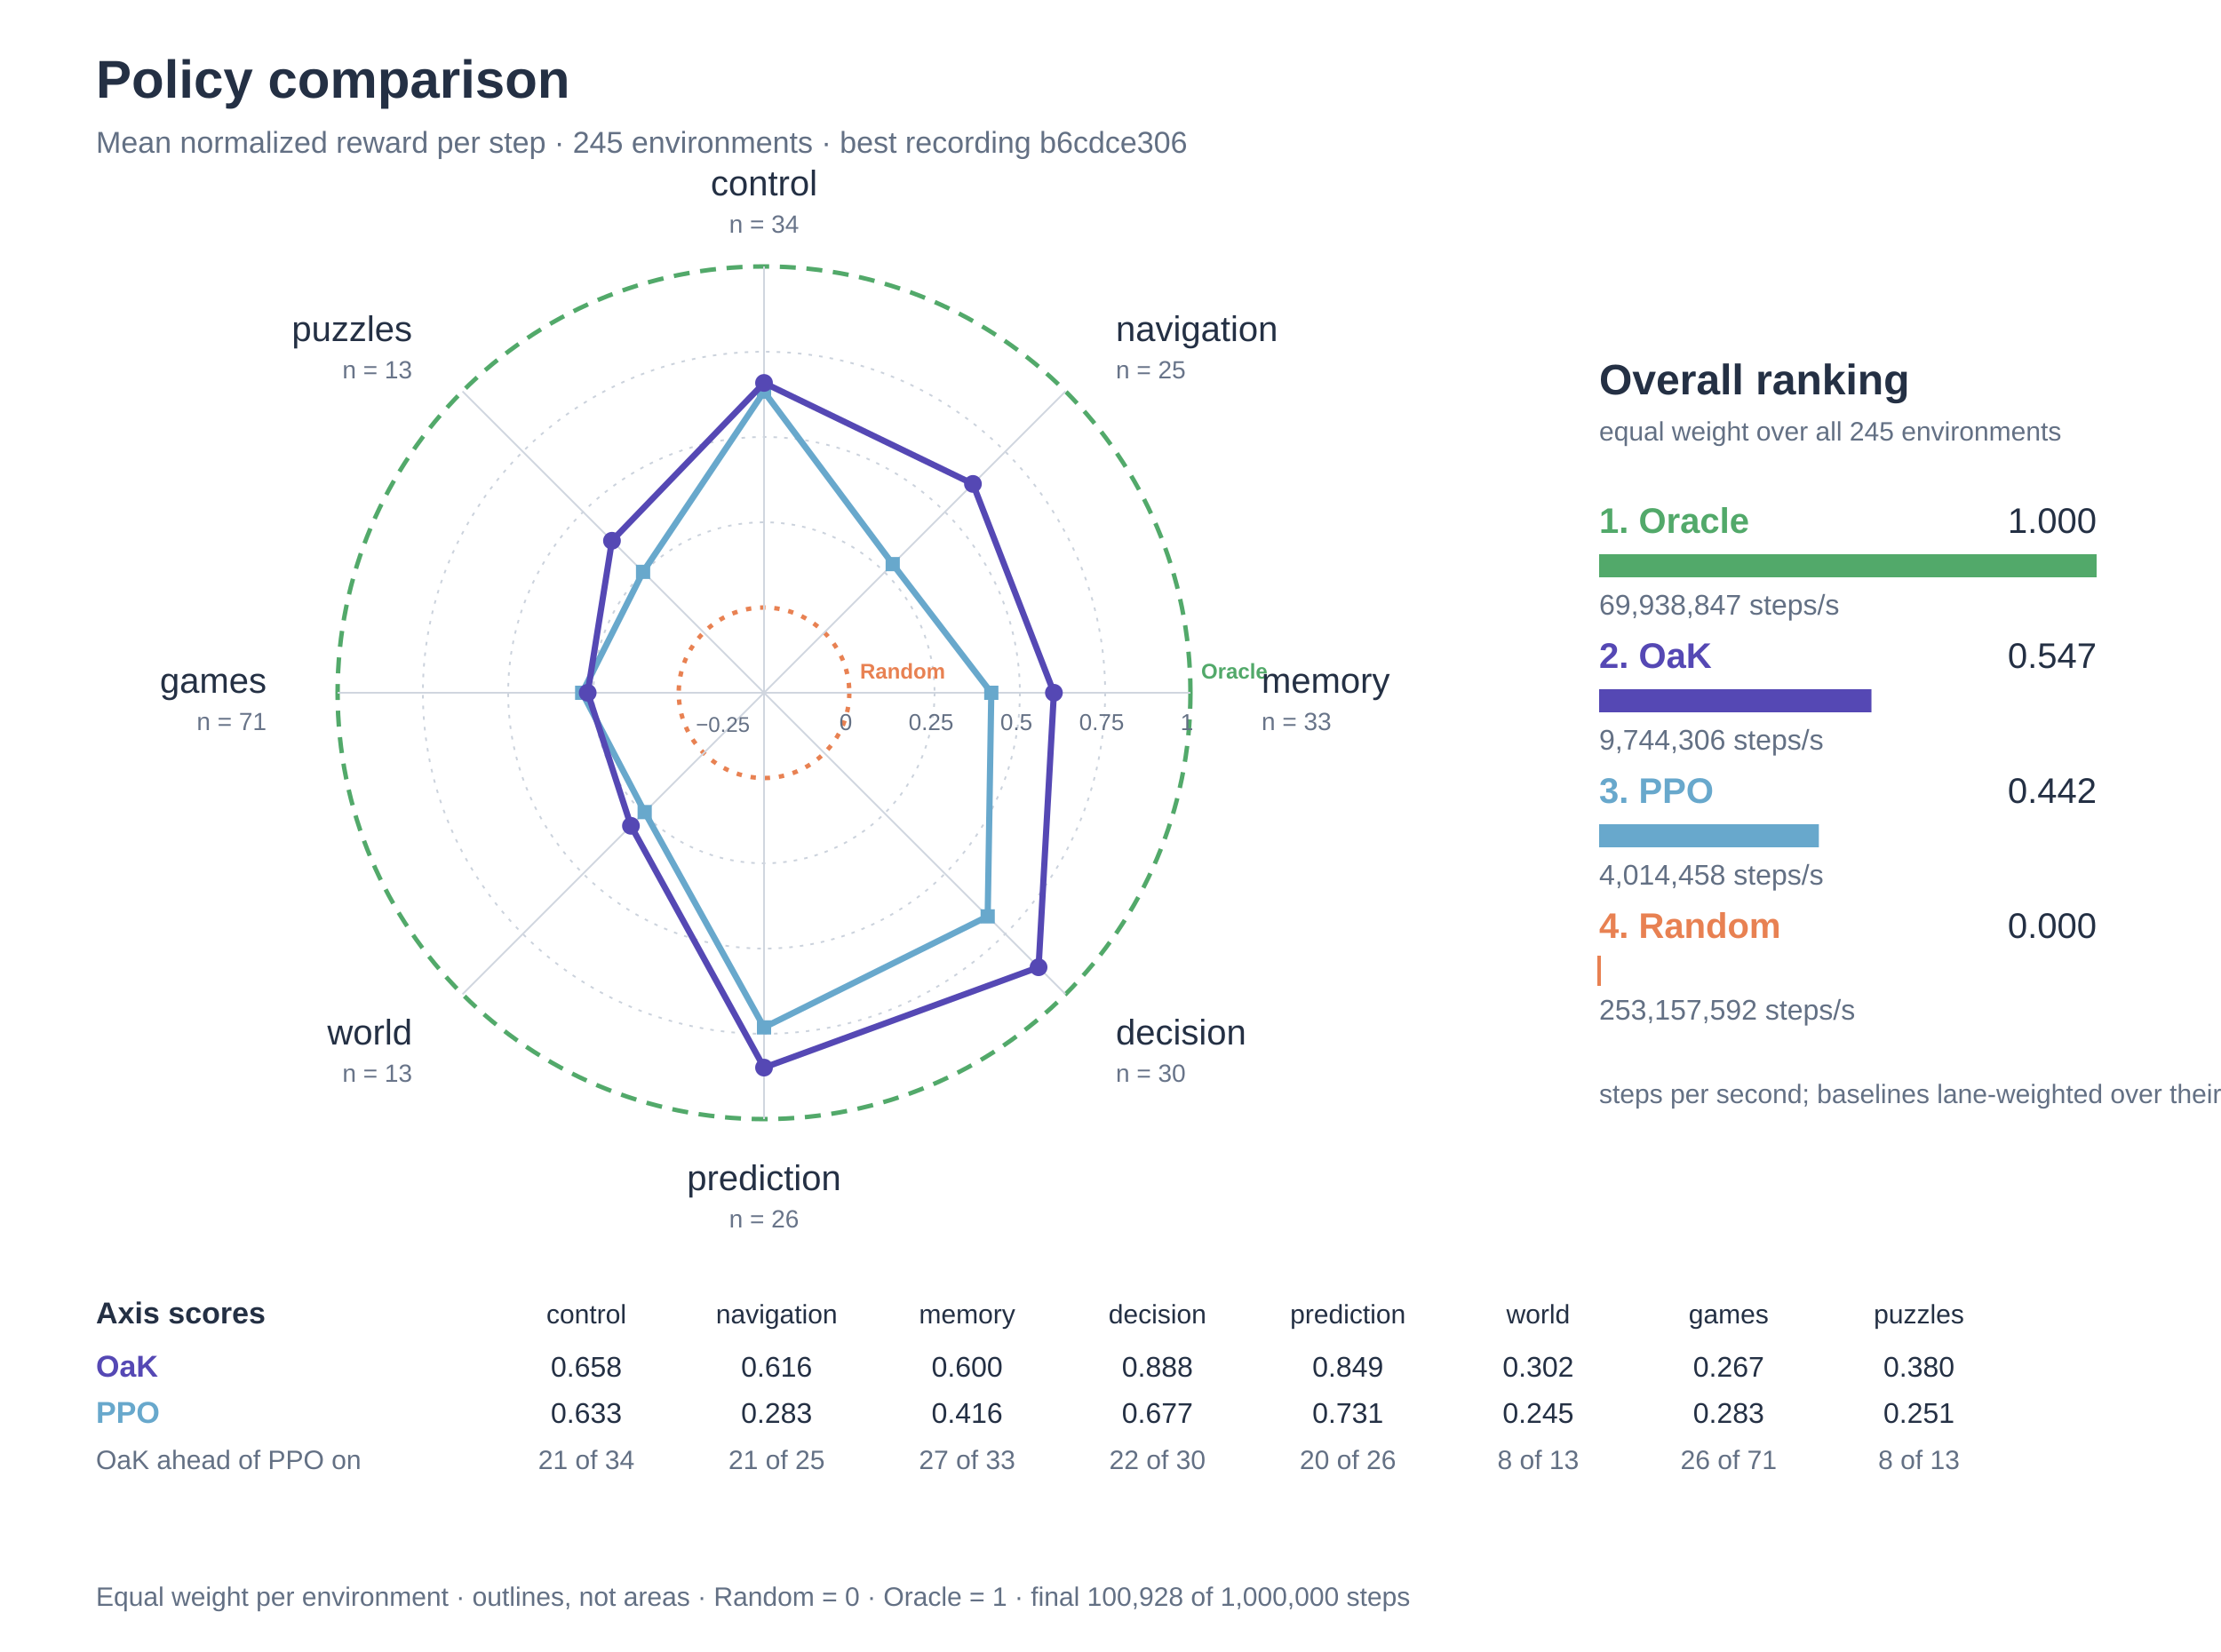
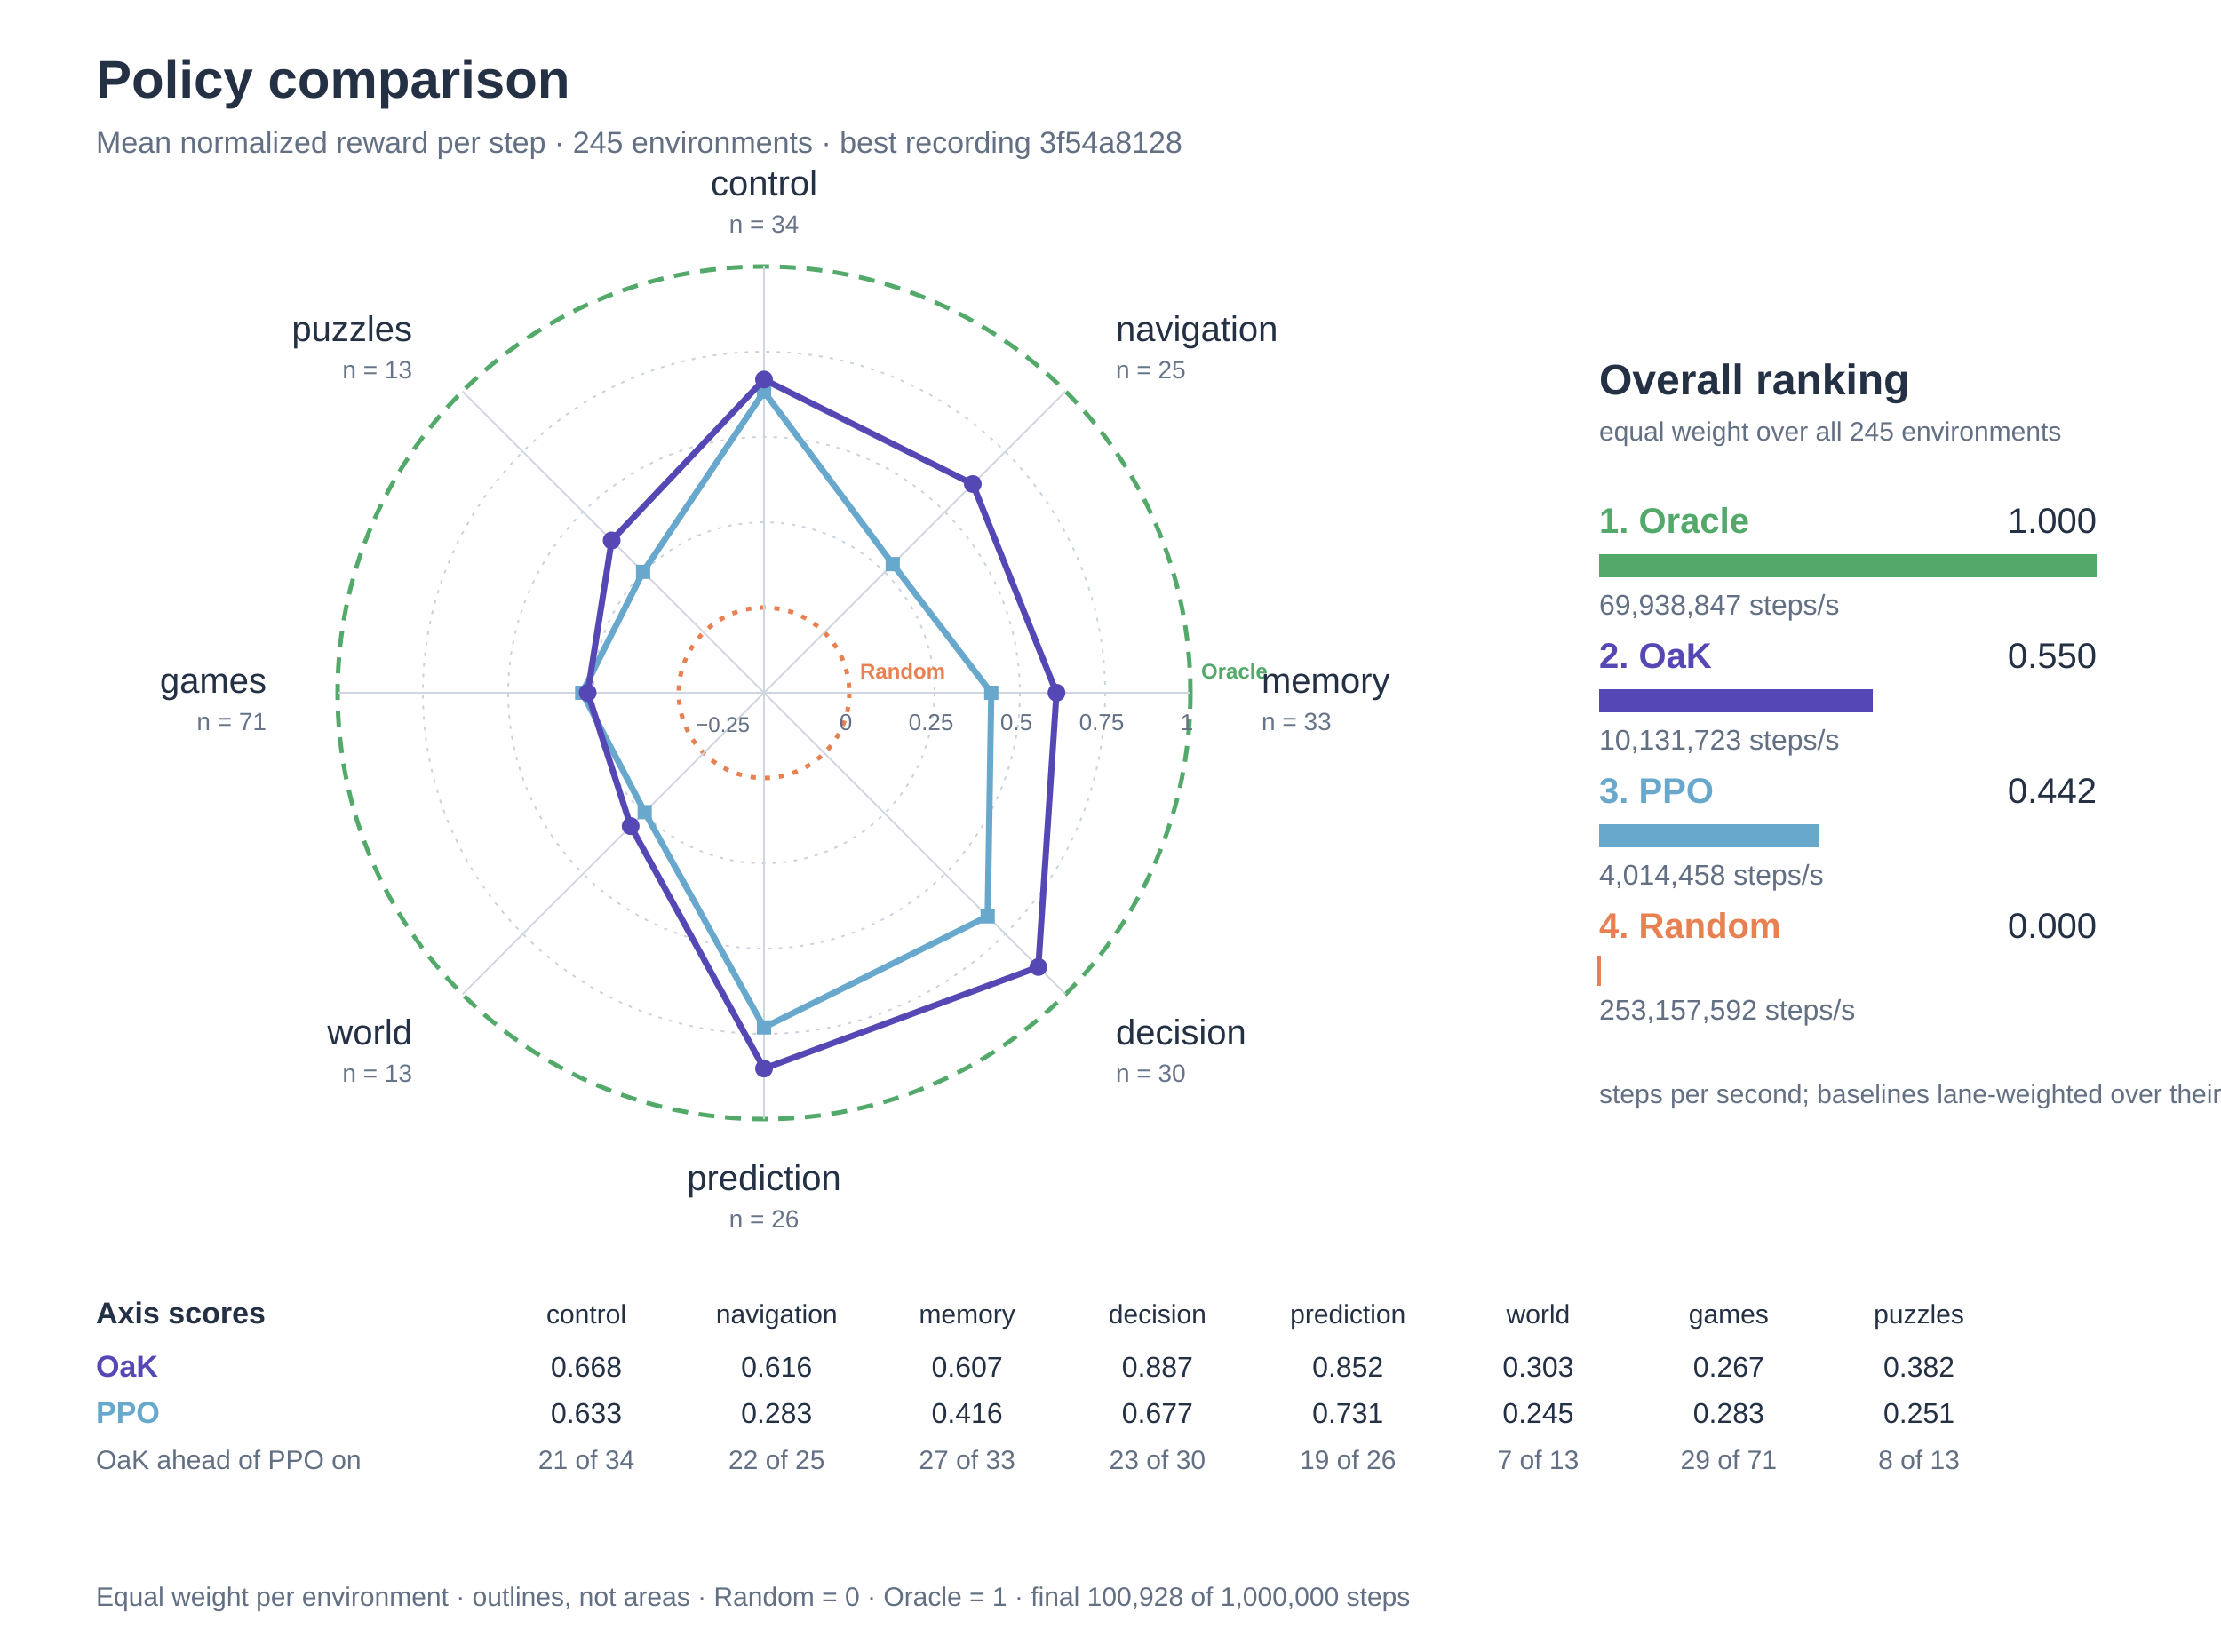
<svg xmlns="http://www.w3.org/2000/svg" width="1250" height="930" viewBox="0 0 1250 930" role="img" aria-labelledby="title desc">
  <rect width="1250" height="930" fill="#ffffff" />
  <g font-family="Arial, Helvetica, sans-serif" fill="#243044">
    <text x="54.0" y="55.0" font-size="30" fill="#243044" text-anchor="start" font-weight="600">Policy comparison</text>
-     <text x="54.0" y="86.0" font-size="17" fill="#637084" text-anchor="start" font-weight="400">Mean normalized reward per step · 245 environments · best recording b6cdce306</text>
+     <text x="54.0" y="86.0" font-size="17" fill="#637084" text-anchor="start" font-weight="400">Mean normalized reward per step · 245 environments · best recording 3f54a8128</text>
    <circle cx="430" cy="390" r="96.0" fill="none" stroke="#cbd2dc" stroke-width="1" stroke-dasharray="2 4" />
    <circle cx="430" cy="390" r="144.0" fill="none" stroke="#cbd2dc" stroke-width="1" stroke-dasharray="2 4" />
    <circle cx="430" cy="390" r="192.0" fill="none" stroke="#cbd2dc" stroke-width="1" stroke-dasharray="2 4" />
    <circle cx="430" cy="390" r="48.0" fill="none" stroke="#e88152" stroke-width="2.5" stroke-dasharray="3 5" />
    <circle cx="430" cy="390" r="240.0" fill="none" stroke="#52a96a" stroke-width="2.5" stroke-dasharray="9 6" />
    <path d="M 430 390 L 430.00 150.00" stroke="#d0d6df" stroke-width="1" />
    <path d="M 430 390 L 599.71 220.29" stroke="#d0d6df" stroke-width="1" />
    <path d="M 430 390 L 670.00 390.00" stroke="#d0d6df" stroke-width="1" />
    <path d="M 430 390 L 599.71 559.71" stroke="#d0d6df" stroke-width="1" />
    <path d="M 430 390 L 430.00 630.00" stroke="#d0d6df" stroke-width="1" />
    <path d="M 430 390 L 260.29 559.71" stroke="#d0d6df" stroke-width="1" />
    <path d="M 430 390 L 190.00 390.00" stroke="#d0d6df" stroke-width="1" />
    <path d="M 430 390 L 260.29 220.29" stroke="#d0d6df" stroke-width="1" />
    <polygon points="430.00,220.48 502.43,317.57 557.91,390.00 555.88,515.88 430.00,578.38 362.83,457.17 327.65,390.00 361.93,321.93" fill="none" stroke="#68a8cc" stroke-width="3.5" stroke-linejoin="round" />
    <rect x="426.00" y="216.48" width="8" height="8" fill="#68a8cc" />
    <rect x="498.43" y="313.57" width="8" height="8" fill="#68a8cc" />
    <rect x="553.91" y="386.00" width="8" height="8" fill="#68a8cc" />
    <rect x="551.88" y="511.88" width="8" height="8" fill="#68a8cc" />
    <rect x="426.00" y="574.38" width="8" height="8" fill="#68a8cc" />
    <rect x="358.83" y="453.17" width="8" height="8" fill="#68a8cc" />
    <rect x="323.65" y="386.00" width="8" height="8" fill="#68a8cc" />
    <rect x="357.93" y="317.93" width="8" height="8" fill="#68a8cc" />
-     <polygon points="430.00,215.57 547.58,272.42 593.15,390.00 584.52,544.52 430.00,601.02 355.10,464.90 330.76,390.00 344.42,304.42" fill="none" stroke="#5548b4" stroke-width="3.5" stroke-linejoin="round" />
-     <circle cx="430.00" cy="215.57" r="5" fill="#5548b4" />
-     <circle cx="547.58" cy="272.42" r="5" fill="#5548b4" />
-     <circle cx="593.15" cy="390.00" r="5" fill="#5548b4" />
-     <circle cx="584.52" cy="544.52" r="5" fill="#5548b4" />
-     <circle cx="430.00" cy="601.02" r="5" fill="#5548b4" />
-     <circle cx="355.10" cy="464.90" r="5" fill="#5548b4" />
-     <circle cx="330.76" cy="390.00" r="5" fill="#5548b4" />
-     <circle cx="344.42" cy="304.42" r="5" fill="#5548b4" />
+     <polygon points="430.00,213.66 547.51,272.49 594.61,390.00 584.38,544.38 430.00,601.57 354.94,465.06 330.75,390.00 344.25,304.25" fill="none" stroke="#5548b4" stroke-width="3.5" stroke-linejoin="round" />
+     <circle cx="430.00" cy="213.66" r="5" fill="#5548b4" />
+     <circle cx="547.51" cy="272.49" r="5" fill="#5548b4" />
+     <circle cx="594.61" cy="390.00" r="5" fill="#5548b4" />
+     <circle cx="584.38" cy="544.38" r="5" fill="#5548b4" />
+     <circle cx="430.00" cy="601.57" r="5" fill="#5548b4" />
+     <circle cx="354.94" cy="465.06" r="5" fill="#5548b4" />
+     <circle cx="330.75" cy="390.00" r="5" fill="#5548b4" />
+     <circle cx="344.25" cy="304.25" r="5" fill="#5548b4" />
    <text x="476.0" y="411.0" font-size="13" fill="#647084" text-anchor="middle" font-weight="400">0</text>
    <text x="524.0" y="411.0" font-size="13" fill="#647084" text-anchor="middle" font-weight="400">0.25</text>
    <text x="572.0" y="411.0" font-size="13" fill="#647084" text-anchor="middle" font-weight="400">0.5</text>
    <text x="620.0" y="411.0" font-size="13" fill="#647084" text-anchor="middle" font-weight="400">0.75</text>
    <text x="668.0" y="411.0" font-size="13" fill="#647084" text-anchor="middle" font-weight="400">1</text>
    <text x="422.0" y="412.0" font-size="12" fill="#647084" text-anchor="end" font-weight="400">−0.25</text>
    <text x="484.0" y="382.0" font-size="12" fill="#e88152" text-anchor="start" font-weight="600">Random</text>
    <text x="676.0" y="382.0" font-size="12" fill="#52a96a" text-anchor="start" font-weight="600">Oracle</text>
    <text x="430.0" y="110.0" font-size="20" fill="#243044" text-anchor="middle" font-weight="400">control</text>
    <text x="430.0" y="131.0" font-size="14" fill="#687489" text-anchor="middle" font-weight="400">n = 34</text>
    <text x="628.0" y="192.0" font-size="20" fill="#243044" text-anchor="start" font-weight="400">navigation</text>
    <text x="628.0" y="213.0" font-size="14" fill="#687489" text-anchor="start" font-weight="400">n = 25</text>
    <text x="710.0" y="390.0" font-size="20" fill="#243044" text-anchor="start" font-weight="400">memory</text>
    <text x="710.0" y="411.0" font-size="14" fill="#687489" text-anchor="start" font-weight="400">n = 33</text>
    <text x="628.0" y="588.0" font-size="20" fill="#243044" text-anchor="start" font-weight="400">decision</text>
    <text x="628.0" y="609.0" font-size="14" fill="#687489" text-anchor="start" font-weight="400">n = 30</text>
    <text x="430.0" y="670.0" font-size="20" fill="#243044" text-anchor="middle" font-weight="400">prediction</text>
    <text x="430.0" y="691.0" font-size="14" fill="#687489" text-anchor="middle" font-weight="400">n = 26</text>
    <text x="232.0" y="588.0" font-size="20" fill="#243044" text-anchor="end" font-weight="400">world</text>
    <text x="232.0" y="609.0" font-size="14" fill="#687489" text-anchor="end" font-weight="400">n = 13</text>
    <text x="150.0" y="390.0" font-size="20" fill="#243044" text-anchor="end" font-weight="400">games</text>
    <text x="150.0" y="411.0" font-size="14" fill="#687489" text-anchor="end" font-weight="400">n = 71</text>
    <text x="232.0" y="192.0" font-size="20" fill="#243044" text-anchor="end" font-weight="400">puzzles</text>
    <text x="232.0" y="213.0" font-size="14" fill="#687489" text-anchor="end" font-weight="400">n = 13</text>
    <text x="900.0" y="222.0" font-size="24" fill="#243044" text-anchor="start" font-weight="600">Overall ranking</text>
    <text x="900.0" y="248.0" font-size="15" fill="#637084" text-anchor="start" font-weight="400">equal weight over all 245 environments</text>
    <text x="900.0" y="300.0" font-size="20" fill="#52a96a" text-anchor="start" font-weight="600">1. Oracle</text>
    <text x="1180.0" y="300.0" font-size="20" fill="#243044" text-anchor="end" font-weight="400">1.000</text>
    <rect x="900" y="312" width="280.00" height="13" fill="#52a96a" />
    <text x="900.0" y="346.0" font-size="16" fill="#637084" text-anchor="start" font-weight="400">69,938,847 steps/s</text>
    <text x="900.0" y="376.0" font-size="20" fill="#5548b4" text-anchor="start" font-weight="600">2. OaK</text>
-     <text x="1180.0" y="376.0" font-size="20" fill="#243044" text-anchor="end" font-weight="400">0.547</text>
-     <rect x="900" y="388" width="153.27" height="13" fill="#5548b4" />
-     <text x="900.0" y="422.0" font-size="16" fill="#637084" text-anchor="start" font-weight="400">9,744,306 steps/s</text>
+     <text x="1180.0" y="376.0" font-size="20" fill="#243044" text-anchor="end" font-weight="400">0.550</text>
+     <rect x="900" y="388" width="154.02" height="13" fill="#5548b4" />
+     <text x="900.0" y="422.0" font-size="16" fill="#637084" text-anchor="start" font-weight="400">10,131,723 steps/s</text>
    <text x="900.0" y="452.0" font-size="20" fill="#68a8cc" text-anchor="start" font-weight="600">3. PPO</text>
    <text x="1180.0" y="452.0" font-size="20" fill="#243044" text-anchor="end" font-weight="400">0.442</text>
    <rect x="900" y="464" width="123.67" height="13" fill="#68a8cc" />
    <text x="900.0" y="498.0" font-size="16" fill="#637084" text-anchor="start" font-weight="400">4,014,458 steps/s</text>
    <text x="900.0" y="528.0" font-size="20" fill="#e88152" text-anchor="start" font-weight="600">4. Random</text>
    <text x="1180.0" y="528.0" font-size="20" fill="#243044" text-anchor="end" font-weight="400">0.000</text>
    <path d="M 900 538 v 17" stroke="#e88152" stroke-width="2" />
    <text x="900.0" y="574.0" font-size="16" fill="#637084" text-anchor="start" font-weight="400">253,157,592 steps/s</text>
    <text x="900.0" y="621.0" font-size="15" fill="#637084" text-anchor="start" font-weight="400">steps per second; baselines lane-weighted over their recordings</text>
    <text x="54.0" y="745.0" font-size="17" fill="#243044" text-anchor="start" font-weight="600">Axis scores</text>
    <text x="330.0" y="745.0" font-size="15" fill="#243044" text-anchor="middle" font-weight="400">control</text>
    <text x="437.1" y="745.0" font-size="15" fill="#243044" text-anchor="middle" font-weight="400">navigation</text>
    <text x="544.3" y="745.0" font-size="15" fill="#243044" text-anchor="middle" font-weight="400">memory</text>
    <text x="651.4" y="745.0" font-size="15" fill="#243044" text-anchor="middle" font-weight="400">decision</text>
    <text x="758.6" y="745.0" font-size="15" fill="#243044" text-anchor="middle" font-weight="400">prediction</text>
    <text x="865.7" y="745.0" font-size="15" fill="#243044" text-anchor="middle" font-weight="400">world</text>
    <text x="972.9" y="745.0" font-size="15" fill="#243044" text-anchor="middle" font-weight="400">games</text>
    <text x="1080.0" y="745.0" font-size="15" fill="#243044" text-anchor="middle" font-weight="400">puzzles</text>
    <text x="54.0" y="775.0" font-size="17" fill="#5548b4" text-anchor="start" font-weight="600">OaK</text>
-     <text x="330.0" y="775.0" font-size="16" fill="#243044" text-anchor="middle" font-weight="400">0.658</text>
+     <text x="330.0" y="775.0" font-size="16" fill="#243044" text-anchor="middle" font-weight="400">0.668</text>
    <text x="437.1" y="775.0" font-size="16" fill="#243044" text-anchor="middle" font-weight="400">0.616</text>
-     <text x="544.3" y="775.0" font-size="16" fill="#243044" text-anchor="middle" font-weight="400">0.600</text>
-     <text x="651.4" y="775.0" font-size="16" fill="#243044" text-anchor="middle" font-weight="400">0.888</text>
-     <text x="758.6" y="775.0" font-size="16" fill="#243044" text-anchor="middle" font-weight="400">0.849</text>
-     <text x="865.7" y="775.0" font-size="16" fill="#243044" text-anchor="middle" font-weight="400">0.302</text>
+     <text x="544.3" y="775.0" font-size="16" fill="#243044" text-anchor="middle" font-weight="400">0.607</text>
+     <text x="651.4" y="775.0" font-size="16" fill="#243044" text-anchor="middle" font-weight="400">0.887</text>
+     <text x="758.6" y="775.0" font-size="16" fill="#243044" text-anchor="middle" font-weight="400">0.852</text>
+     <text x="865.7" y="775.0" font-size="16" fill="#243044" text-anchor="middle" font-weight="400">0.303</text>
    <text x="972.9" y="775.0" font-size="16" fill="#243044" text-anchor="middle" font-weight="400">0.267</text>
-     <text x="1080.0" y="775.0" font-size="16" fill="#243044" text-anchor="middle" font-weight="400">0.380</text>
+     <text x="1080.0" y="775.0" font-size="16" fill="#243044" text-anchor="middle" font-weight="400">0.382</text>
    <text x="54.0" y="801.0" font-size="17" fill="#68a8cc" text-anchor="start" font-weight="600">PPO</text>
    <text x="330.0" y="801.0" font-size="16" fill="#243044" text-anchor="middle" font-weight="400">0.633</text>
    <text x="437.1" y="801.0" font-size="16" fill="#243044" text-anchor="middle" font-weight="400">0.283</text>
    <text x="544.3" y="801.0" font-size="16" fill="#243044" text-anchor="middle" font-weight="400">0.416</text>
    <text x="651.4" y="801.0" font-size="16" fill="#243044" text-anchor="middle" font-weight="400">0.677</text>
    <text x="758.6" y="801.0" font-size="16" fill="#243044" text-anchor="middle" font-weight="400">0.731</text>
    <text x="865.7" y="801.0" font-size="16" fill="#243044" text-anchor="middle" font-weight="400">0.245</text>
    <text x="972.9" y="801.0" font-size="16" fill="#243044" text-anchor="middle" font-weight="400">0.283</text>
    <text x="1080.0" y="801.0" font-size="16" fill="#243044" text-anchor="middle" font-weight="400">0.251</text>
    <text x="54.0" y="827.0" font-size="15" fill="#637084" text-anchor="start" font-weight="400">OaK ahead of PPO on</text>
    <text x="330.0" y="827.0" font-size="15" fill="#637084" text-anchor="middle" font-weight="400">21 of 34</text>
-     <text x="437.1" y="827.0" font-size="15" fill="#637084" text-anchor="middle" font-weight="400">21 of 25</text>
+     <text x="437.1" y="827.0" font-size="15" fill="#637084" text-anchor="middle" font-weight="400">22 of 25</text>
    <text x="544.3" y="827.0" font-size="15" fill="#637084" text-anchor="middle" font-weight="400">27 of 33</text>
-     <text x="651.4" y="827.0" font-size="15" fill="#637084" text-anchor="middle" font-weight="400">22 of 30</text>
-     <text x="758.6" y="827.0" font-size="15" fill="#637084" text-anchor="middle" font-weight="400">20 of 26</text>
-     <text x="865.7" y="827.0" font-size="15" fill="#637084" text-anchor="middle" font-weight="400">8 of 13</text>
-     <text x="972.9" y="827.0" font-size="15" fill="#637084" text-anchor="middle" font-weight="400">26 of 71</text>
+     <text x="651.4" y="827.0" font-size="15" fill="#637084" text-anchor="middle" font-weight="400">23 of 30</text>
+     <text x="758.6" y="827.0" font-size="15" fill="#637084" text-anchor="middle" font-weight="400">19 of 26</text>
+     <text x="865.7" y="827.0" font-size="15" fill="#637084" text-anchor="middle" font-weight="400">7 of 13</text>
+     <text x="972.9" y="827.0" font-size="15" fill="#637084" text-anchor="middle" font-weight="400">29 of 71</text>
    <text x="1080.0" y="827.0" font-size="15" fill="#637084" text-anchor="middle" font-weight="400">8 of 13</text>
    <text x="54.0" y="904.0" font-size="15" fill="#637084" text-anchor="start" font-weight="400">Equal weight per environment · outlines, not areas · Random = 0 · Oracle = 1 · final 100,928 of 1,000,000 steps</text>
  </g>
</svg>
